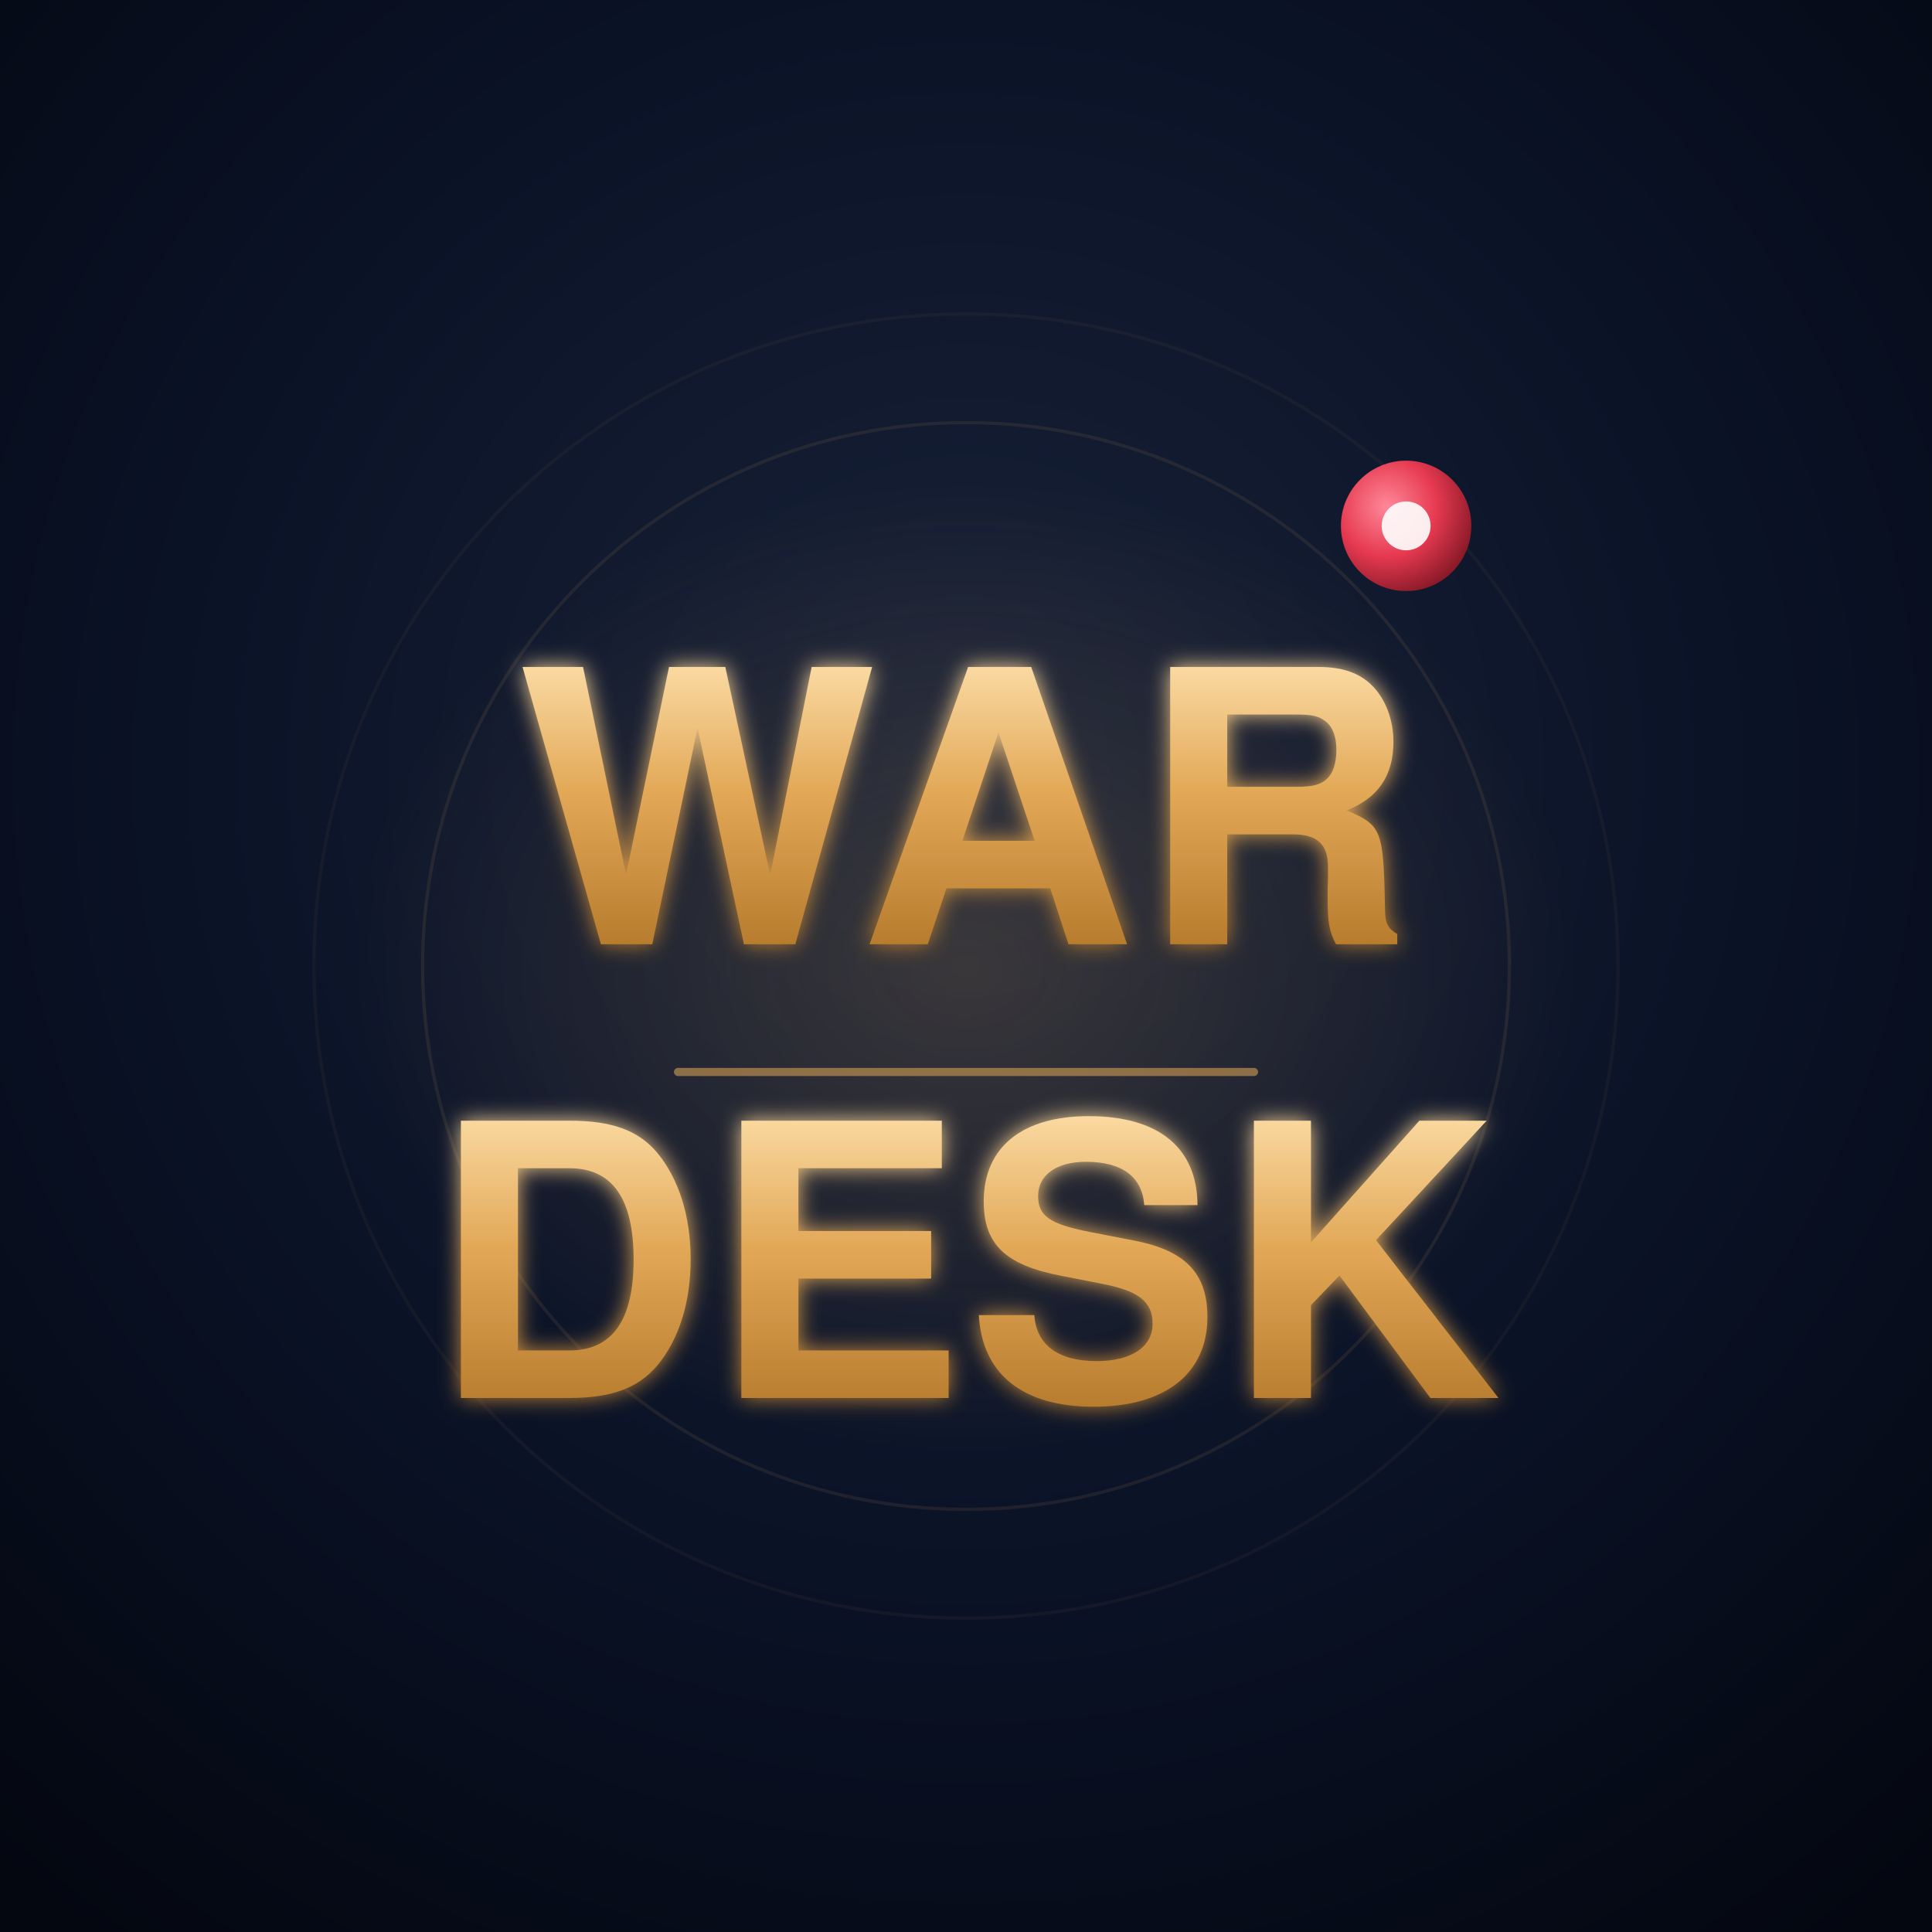
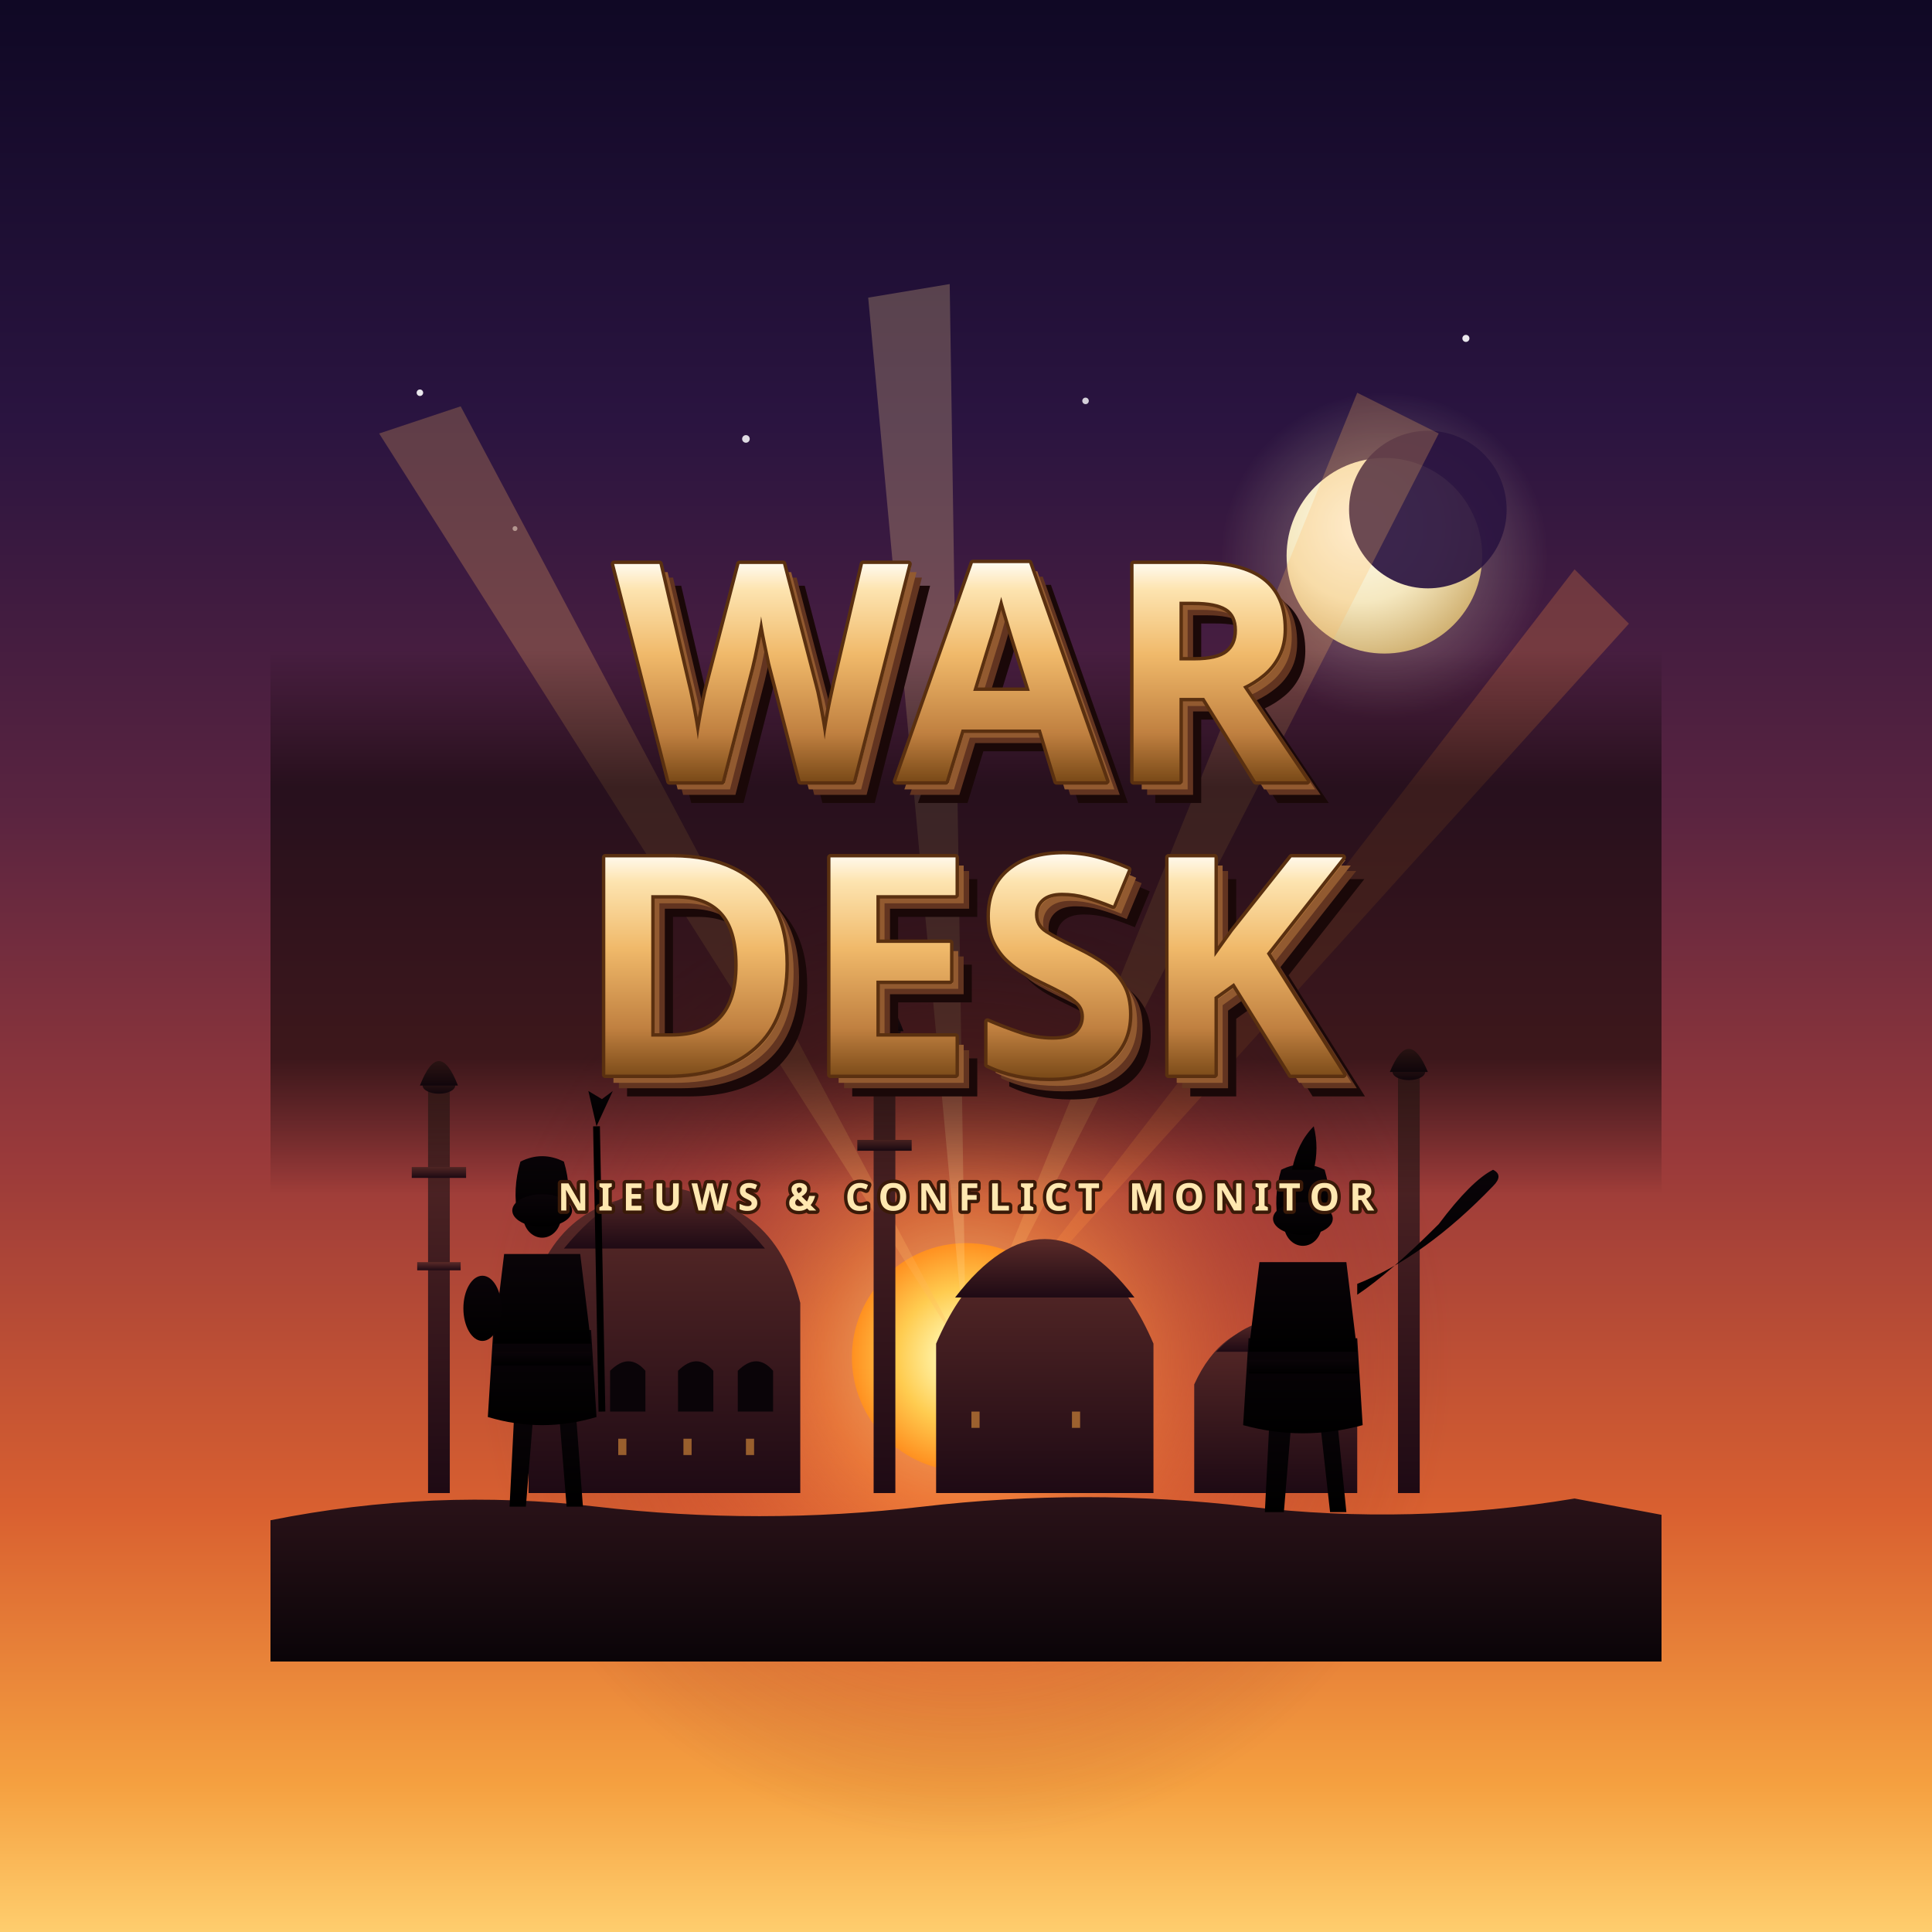
<svg xmlns="http://www.w3.org/2000/svg" viewBox="0 0 512 512" width="512" height="512">
  <defs>
-     <radialGradient id="bgGrad" cx="50%" cy="40%" r="75%">
-       <stop offset="0%" stop-color="#182238" />
-       <stop offset="55%" stop-color="#0a1226" />
-       <stop offset="100%" stop-color="#040710" />
+     <linearGradient id="sky" x1="0%" y1="0%" x2="0%" y2="100%">
+       <stop offset="0%" stop-color="#0f0824" />
+       <stop offset="22%" stop-color="#2a1440" />
+       <stop offset="42%" stop-color="#5a2440" />
+       <stop offset="60%" stop-color="#9a3a3a" />
+       <stop offset="78%" stop-color="#d96030" />
+       <stop offset="92%" stop-color="#f5a040" />
+       <stop offset="100%" stop-color="#ffd070" />
+     </linearGradient>
+     <radialGradient id="sunDisc" cx="50%" cy="50%" r="50%">
+       <stop offset="0%" stop-color="#ffffff" />
+       <stop offset="25%" stop-color="#fff0a0" />
+       <stop offset="60%" stop-color="#ffcc50" />
+       <stop offset="100%" stop-color="#ff9020" />
    </radialGradient>
-     <linearGradient id="amberGrad" x1="0%" y1="0%" x2="0%" y2="100%">
-       <stop offset="0%" stop-color="#fad9a1" />
-       <stop offset="45%" stop-color="#e2a857" />
-       <stop offset="100%" stop-color="#b87c2e" />
+     <radialGradient id="sunHalo" cx="50%" cy="50%" r="50%">
+       <stop offset="0%" stop-color="#ffe090" stop-opacity="0.9" />
+       <stop offset="30%" stop-color="#ff9040" stop-opacity="0.55" />
+       <stop offset="65%" stop-color="#c04030" stop-opacity="0.2" />
+       <stop offset="100%" stop-color="#5a1a20" stop-opacity="0" />
+     </radialGradient>
+     <radialGradient id="moonDisc" cx="38%" cy="35%" r="70%">
+       <stop offset="0%" stop-color="#fffdf0" />
+       <stop offset="55%" stop-color="#f5e8c0" />
+       <stop offset="100%" stop-color="#d0b070" />
+     </radialGradient>
+     <radialGradient id="moonGlow" cx="50%" cy="50%" r="50%">
+       <stop offset="0%" stop-color="#fff8d0" stop-opacity="0.4" />
+       <stop offset="100%" stop-color="#fff8d0" stop-opacity="0" />
+     </radialGradient>
+     <linearGradient id="amber" x1="0%" y1="0%" x2="0%" y2="100%">
+       <stop offset="0%" stop-color="#fffaf0" />
+       <stop offset="12%" stop-color="#fde4b0" />
+       <stop offset="42%" stop-color="#f0b96a" />
+       <stop offset="78%" stop-color="#c08040" />
+       <stop offset="100%" stop-color="#7a4a18" />
    </linearGradient>
-     <radialGradient id="glow" cx="50%" cy="50%" r="50%">
-       <stop offset="0%" stop-color="#e2a857" stop-opacity="0.18" />
-       <stop offset="100%" stop-color="#e2a857" stop-opacity="0" />
-     </radialGradient>
-     <radialGradient id="redGrad" cx="35%" cy="35%" r="70%">
-       <stop offset="0%" stop-color="#ff8899" />
-       <stop offset="55%" stop-color="#e63950" />
-       <stop offset="100%" stop-color="#8a1a28" />
-     </radialGradient>
-     <filter id="softGlow" x="-20%" y="-20%" width="140%" height="140%">
-       <feGaussianBlur stdDeviation="4" result="blur" />
-       <feMerge>
-         <feMergeNode in="blur" />
-         <feMergeNode in="SourceGraphic" />
-       </feMerge>
-     </filter>
+     <linearGradient id="layerFar" x1="0%" y1="0%" x2="0%" y2="100%">
+       <stop offset="0%" stop-color="#5a2a28" />
+       <stop offset="100%" stop-color="#1e0a14" />
+     </linearGradient>
+     <linearGradient id="layerMid" x1="0%" y1="0%" x2="0%" y2="100%">
+       <stop offset="0%" stop-color="#2a1218" />
+       <stop offset="100%" stop-color="#0a0408" />
+     </linearGradient>
+     <linearGradient id="layerNear" x1="0%" y1="0%" x2="0%" y2="100%">
+       <stop offset="0%" stop-color="#0a0408" />
+       <stop offset="100%" stop-color="#000000" />
+     </linearGradient>
+     <linearGradient id="textBg" x1="0%" y1="0%" x2="0%" y2="100%">
+       <stop offset="0%" stop-color="#000000" stop-opacity="0" />
+       <stop offset="25%" stop-color="#000000" stop-opacity="0.55" />
+       <stop offset="75%" stop-color="#000000" stop-opacity="0.55" />
+       <stop offset="100%" stop-color="#000000" stop-opacity="0" />
+     </linearGradient>
  </defs>
-   <rect width="512" height="512" fill="url(#bgGrad)" />
+   <rect width="512" height="512" fill="url(#sky)" />
  <g transform="translate(256 256) scale(0.72) translate(-256 -256)">
-     <ellipse cx="256" cy="256" rx="230" ry="180" fill="url(#glow)" />
-     <circle cx="256" cy="256" r="200" fill="none" stroke="#e2a857" stroke-width="1.2" opacity="0.10" />
-     <circle cx="256" cy="256" r="240" fill="none" stroke="#e2a857" stroke-width="1.2" opacity="0.05" />
-     <text x="256" y="248" font-family="'Arial Black', 'Helvetica Neue', Helvetica, Arial, sans-serif" font-size="140" font-weight="900" letter-spacing="2" text-anchor="middle" fill="url(#amberGrad)" filter="url(#softGlow)">WAR</text>
-     <line x1="150" y1="295" x2="362" y2="295" stroke="#e2a857" stroke-width="3" opacity="0.55" stroke-linecap="round" />
-     <text x="256" y="415" font-family="'Arial Black', 'Helvetica Neue', Helvetica, sans-serif" font-size="140" font-weight="900" letter-spacing="2" text-anchor="middle" fill="url(#amberGrad)" filter="url(#softGlow)">DESK</text>
-     <circle cx="418" cy="94" r="24" fill="url(#redGrad)" />
-     <circle cx="418" cy="94" r="9" fill="#ffffff" opacity="0.9" />
+     <g fill="#ffffff">
+       <circle cx="55" cy="45" r="1.2" opacity="0.9" />
+       <circle cx="175" cy="62" r="1.4" opacity="0.85" />
+       <circle cx="300" cy="48" r="1.2" opacity="0.8" />
+       <circle cx="440" cy="25" r="1.3" opacity="0.9" />
+       <circle cx="410" cy="105" r="1" opacity="0.55" />
+       <circle cx="90" cy="95" r="0.9" opacity="0.5" />
+     </g>
+     <circle cx="410" cy="105" r="60" fill="url(#moonGlow)" />
+     <circle cx="410" cy="105" r="36" fill="url(#moonDisc)" />
+     <circle cx="426" cy="88" r="29" fill="#2a1440" opacity="0.92" />
+     <circle cx="256" cy="400" r="180" fill="url(#sunHalo)" />
+     <circle cx="256" cy="400" r="42" fill="url(#sunDisc)" />
+     <g opacity="0.25">
+       <path d="M 256,400 L 40,60 L 70,50 Z" fill="#ffb860" />
+       <path d="M 256,400 L 220,10 L 250,5 Z" fill="#ffd890" />
+       <path d="M 256,400 L 400,45 L 430,60 Z" fill="#ffb860" />
+       <path d="M 256,400 L 480,110 L 500,130 Z" fill="#ff9040" />
+     </g>
+     <g fill="url(#layerFar)">
+       <rect x="58" y="300" width="8" height="150" />
+       <ellipse cx="62" cy="300" rx="6" ry="3" />
+       <path d="M 55,300 Q 62,282 69,300 Z" />
+       <rect x="52" y="330" width="20" height="4" />
+       <rect x="54" y="365" width="16" height="3" />
+       <path d="M 95,450 L 95,380 Q 105,340 145,340 Q 185,340 195,380 L 195,450 Z" />
+       <path d="M 108,360 Q 145,315 182,360 Z" />
+       <g fill="#0a0408">
+         <path d="M 105,420 L 105,405 Q 112,398 118,405 L 118,420 Z" />
+         <path d="M 125,420 L 125,405 Q 132,398 138,405 L 138,420 Z" />
+         <path d="M 150,420 L 150,405 Q 157,398 163,405 L 163,420 Z" />
+         <path d="M 172,420 L 172,405 Q 179,398 185,405 L 185,420 Z" />
+       </g>
+       <rect x="222" y="280" width="8" height="170" />
+       <ellipse cx="226" cy="280" rx="6" ry="3" />
+       <path d="M 219,280 Q 226,260 233,280 Z" />
+       <rect x="216" y="320" width="20" height="4" />
+       <path d="M 245,450 L 245,395 Q 260,360 285,360 Q 310,360 325,395 L 325,450 Z" />
+       <path d="M 252,378 Q 285,335 318,378 Z" />
+       <path d="M 340,450 L 340,410 Q 350,388 370,388 Q 390,388 400,410 L 400,450 Z" />
+       <path d="M 348,398 Q 370,375 392,398 Z" />
+       <rect x="415" y="295" width="8" height="155" />
+       <ellipse cx="419" cy="295" rx="6" ry="3" />
+       <path d="M 412,295 Q 419,278 426,295 Z" />
+     </g>
+     <g fill="#f5a040" opacity="0.55">
+       <rect x="108" y="430" width="3" height="6" />
+       <rect x="128" y="430" width="3" height="6" />
+       <rect x="152" y="430" width="3" height="6" />
+       <rect x="175" y="430" width="3" height="6" />
+       <rect x="258" y="420" width="3" height="6" />
+       <rect x="295" y="420" width="3" height="6" />
+     </g>
+     <path d="M 0,460 Q 60,448 120,455 Q 180,462 240,455 Q 300,448 360,455 Q 420,462 480,452 L 512,458 L 512,512 L 0,512 Z" fill="url(#layerMid)" />
+     <g fill="url(#layerNear)" transform="translate(100, 350)">
+       <path d="M -10,65 L -12,105 L -6,105 L -3,68 Z" />
+       <path d="M 6,68 L 9,105 L 15,105 L 12,65 Z" />
+       <path d="M -18,40 L -20,72 Q 0,78 20,72 L 18,40 Z" />
+       <rect x="-18" y="48" width="36" height="5" />
+       <path d="M -14,12 L -18,45 L 18,45 L 14,12 Z" />
+       <ellipse cx="0" cy="-2" rx="7" ry="8" />
+       <path d="M -9,-2 Q -11,-12 -8,-22 Q 0,-26 8,-22 Q 11,-12 9,-2 Z" />
+       <ellipse cx="0" cy="-4" rx="11" ry="6" />
+       <path d="M 20,-35 L 22,70" stroke="#000" stroke-width="2.5" fill="none" />
+       <path d="M 20,-35 L 17,-48 L 22,-45 L 26,-48 Z" />
+       <ellipse cx="-22" cy="32" rx="7" ry="12" />
+     </g>
+     <g fill="url(#layerNear)" transform="translate(380, 355)">
+       <path d="M -12,62 L -14,102 L -7,102 L -4,66 Z" />
+       <path d="M 6,66 L 10,102 L 16,102 L 12,62 Z" />
+       <path d="M -20,38 L -22,70 Q 0,76 22,70 L 20,38 Z" />
+       <rect x="-20" y="46" width="40" height="5" />
+       <path d="M -16,10 L -20,43 L 20,43 L 16,10 Z" />
+       <ellipse cx="0" cy="-4" rx="7" ry="8" />
+       <path d="M -9,-4 Q -11,-14 -8,-24 Q 0,-28 8,-24 Q 11,-14 9,-4 Z" />
+       <ellipse cx="0" cy="-6" rx="11" ry="6" />
+       <path d="M -4,-24 Q -2,-34 4,-40 Q 6,-32 4,-24 Z" />
+       <path d="M 20,18 Q 45,8 70,-18 Q 74,-22 70,-24 Q 62,-20 50,-4 Q 32,14 20,22 Z" />
+     </g>
+     <rect x="0" y="140" width="512" height="200" fill="url(#textBg)" />
+     <g font-family="sans-serif" font-size="112" font-weight="900" text-anchor="middle" style="paint-order:stroke">
+       <text x="262" y="196" fill="#1a0808">WAR</text>
+       <text x="259" y="193" fill="#623420">WAR</text>
+       <text x="257" y="191" fill="#925a30">WAR</text>
+       <text x="255" y="189" fill="#c08040">WAR</text>
+       <text x="254" y="188" fill="url(#amber)" stroke="#5a3010" stroke-width="2.5" stroke-linejoin="round">WAR</text>
+     </g>
+     <g font-family="sans-serif" font-size="112" font-weight="900" text-anchor="middle" style="paint-order:stroke">
+       <text x="262" y="304" fill="#1a0808">DESK</text>
+       <text x="259" y="301" fill="#623420">DESK</text>
+       <text x="257" y="299" fill="#925a30">DESK</text>
+       <text x="255" y="297" fill="#c08040">DESK</text>
+       <text x="254" y="296" fill="url(#amber)" stroke="#5a3010" stroke-width="2.5" stroke-linejoin="round">DESK</text>
+     </g>
+     <text x="256" y="346" font-family="sans-serif" font-size="14" font-weight="800" text-anchor="middle" fill="#ffe8b0" letter-spacing="3.5" style="paint-order:stroke" stroke="#3a1a08" stroke-width="2.5" stroke-linejoin="round">NIEUWS &amp; CONFLICT MONITOR</text>
  </g>
</svg>
